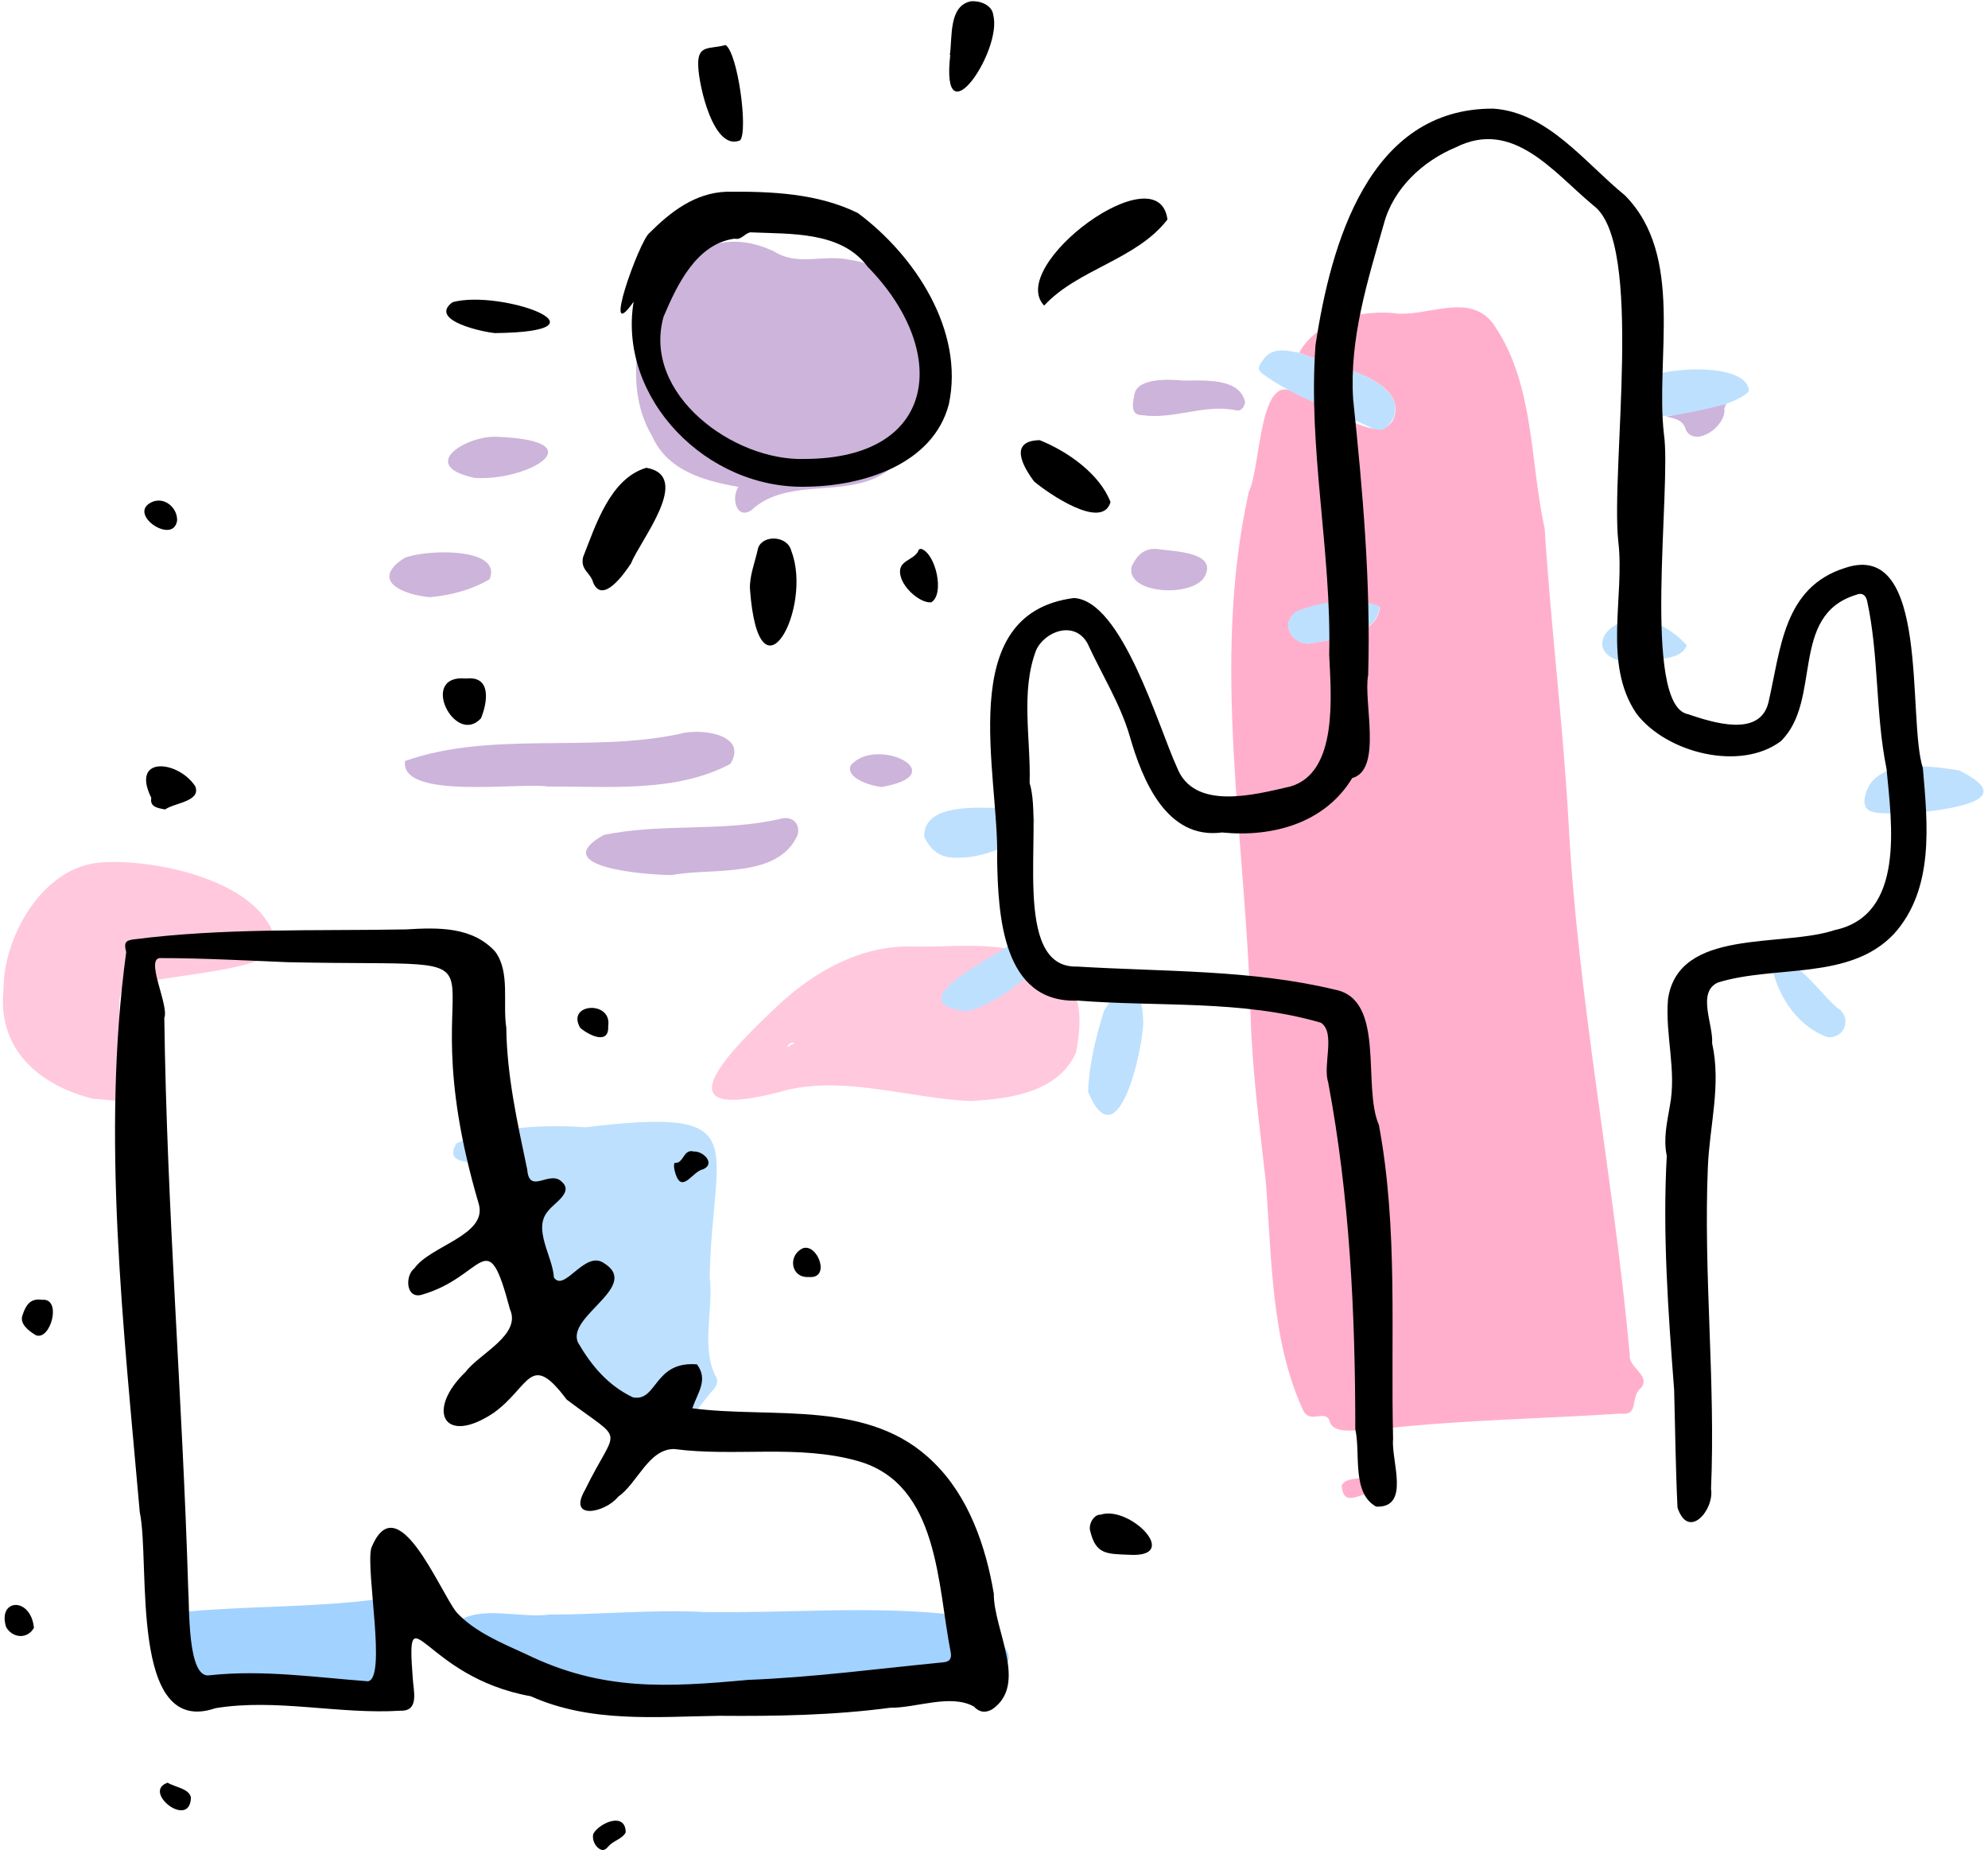
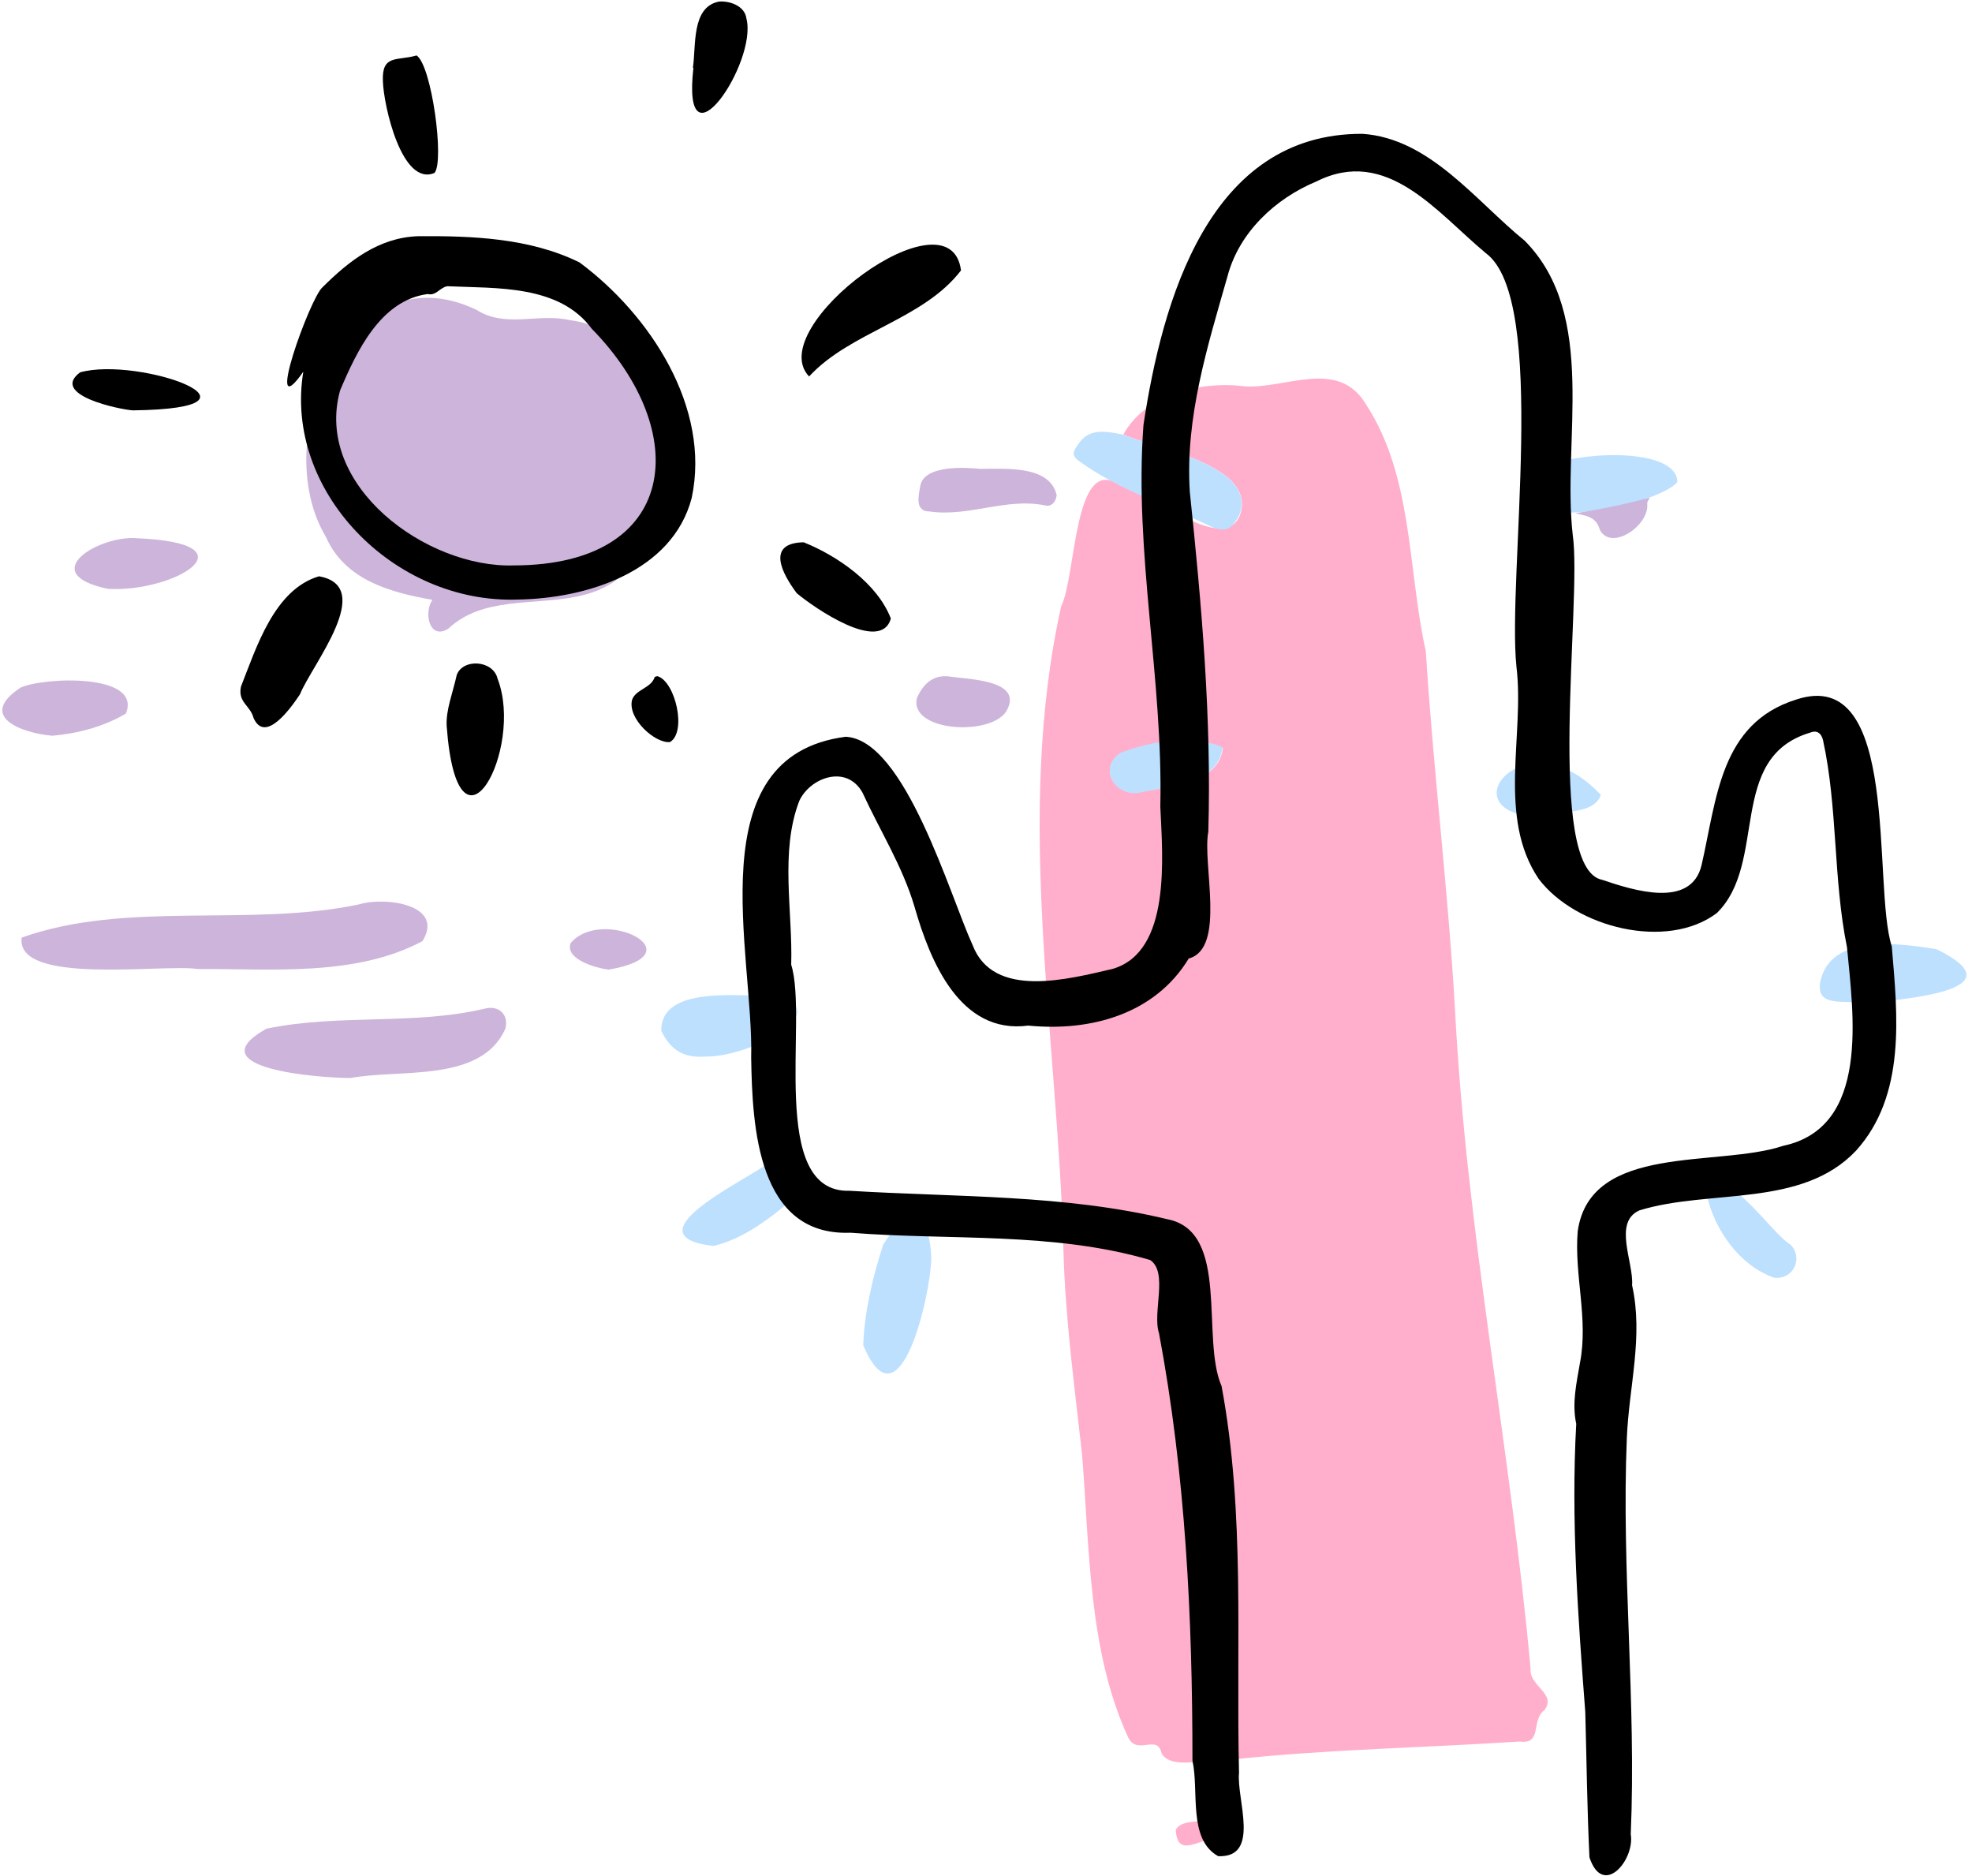
- <svg xmlns="http://www.w3.org/2000/svg" width="431" height="401" viewBox="0 0 431 401" fill="none">
-   <path fill-rule="evenodd" clip-rule="evenodd" d="M126.876 244.351C164.006 239.861 154.444 247.459 153.868 276.726C154.73 283.777 151.974 291.645 155.059 298.17C155.723 298.933 155.566 300.152 154.81 301.058C151.129 304.934 147.107 313.057 140.889 311.38C139.13 310.745 140.169 307.939 138.18 307.723C135.176 307.874 131.475 309.268 129.605 305.94C127.649 302.734 122.37 302.392 123.215 297.685C124.435 290.824 116.439 289.513 115.229 283.961C114.215 280.624 110.007 279.338 111.227 275.339C111.333 274.165 111.189 273.365 110.238 272.649C107.015 270.9 109.514 267.319 107.654 265.18C102.26 261.106 107.769 256.518 109.905 252.789C107.269 251.017 95.22 254.027 98.966 247.814C107.297 244.118 118.556 243.742 126.876 244.351" fill="#BDE0FE" />
-   <path fill-rule="evenodd" clip-rule="evenodd" d="M171.582 227.123C172.891 225.749 171.433 225.535 170.669 226.826C170.924 226.909 171.179 226.993 171.582 227.123M210.454 238.667C197.435 238.095 183.894 233.348 171.05 236.153C143.885 243.731 155.251 230.594 167.521 219.026C175.347 211.368 185.543 205.186 196.903 205.139C207.522 205.519 219.298 203.083 228.467 209.718C234.922 213.999 234.554 221.579 233.257 228.215C229.251 237.011 218.397 238.185 210.454 238.667" fill="#FFC8DD" />
-   <path fill-rule="evenodd" clip-rule="evenodd" d="M0.76 214.48C0.683 203.235 9.181 187.741 22.013 186.93C34.161 186.114 57.741 191.178 59.906 204.773C59.551 210.636 34.542 211.217 28.584 213.709C23.184 213.82 27.564 225.088 26.878 228.872C27.012 232.082 33.243 230.859 32.494 235.129C31.262 240.266 24.122 238.257 20.227 238.186C8.91 235.378 -0.626 227.777 0.76 214.48" fill="#FFC8DD" />
-   <path fill-rule="evenodd" clip-rule="evenodd" d="M152.598 349.417C170.044 349.726 187.641 348.076 205.002 349.83C208.095 349.611 206.637 353.787 209.286 354.063C219.068 353.556 221.959 362.402 214.416 361.614C208.052 359.662 211.241 364.972 205.372 364.701C186.404 365.075 167.436 367.079 148.468 366.957C134.095 365.72 120.029 361.69 106.181 357.857C103.021 357.25 102.722 353.859 99.705 353.128C99.296 352.93 98.927 352.1 99.01 351.64C104.208 347.851 112.796 350.856 119.133 349.965C130.163 349.995 141.911 348.823 152.598 349.417" fill="#A2D2FF" />
-   <path fill-rule="evenodd" clip-rule="evenodd" d="M80.497 346.821C86.518 346.085 84.079 350.829 85.587 354.643C90.995 361.414 74.831 375.572 69.259 367.574C62.502 362.47 52.322 366.61 44.534 367.654C38.749 368.113 35.77 358.344 40.525 355.245C43.085 354.065 37.205 350.12 40.907 349.298C54.064 348.114 67.35 348.418 80.497 346.821" fill="#A2D2FF" />
-   <path fill-rule="evenodd" clip-rule="evenodd" d="M171.763 227.446C171.345 227.319 171.079 227.239 170.813 227.158C171.61 225.904 173.124 226.115 171.763 227.446" fill="#FFC8DD" />
-   <path fill-rule="evenodd" clip-rule="evenodd" d="M62.288 208.561C55.207 208.272 43.248 207.653 35.014 207.674C31.118 207.226 36.73 217.948 35.624 220.612C36.154 261.922 39.568 303.122 40.803 344.36C41.102 348.088 40.552 364.154 45.512 363.125C56.992 361.887 68.367 363.582 79.779 364.43C83.866 363.787 79.285 340.556 80.477 335.613C86.038 321.626 95.215 344.675 98.924 349.418C102.761 353.671 108.832 356.168 114.123 358.588C130.552 366.586 144.571 365.736 162.233 364.125C176.409 363.573 190.456 361.688 204.553 360.317C205.893 360.186 206.34 359.531 206.122 358.186C203.218 343.606 203.616 321.789 186.13 316.729C173.021 312.996 159.433 315.837 146.119 314.084C140.547 314.122 138.221 321.514 133.99 324.456C131.234 327.905 122.918 329.666 126.863 322.894C133.838 308.636 135.794 313.134 122.85 303.364C114.877 292.7 114.919 300.599 107.021 306.252C96.184 313.499 92.234 305.71 100.959 297.355C103.919 293.391 113.076 289.379 110.561 283.798C105.484 264.653 105.228 276.791 91.28 280.693C87.954 281.46 87.79 276.46 89.859 274.899C93.327 270 105.649 267.755 103.817 261.036C86.474 202.283 119.296 209.813 62.288 208.561M151.105 295.737C153.637 299.132 151.189 301.94 150.105 305.263C167.591 307.554 188.563 303.129 202.495 317.064C210.045 324.453 213.734 335.22 215.459 345.437C215.38 353.217 222.992 365.054 215.12 370.501C213.866 371.205 212.526 371.374 211.132 369.893C206.024 367.105 198.714 370.223 192.99 370.172C180.703 371.8 168.36 372.019 155.992 371.913C142.12 372.116 128.066 373.495 115.058 367.671C91.668 363.491 87.962 344.183 89.486 363.743C89.606 366.377 91.007 370.948 86.843 370.807C73.489 371.655 59.932 368.098 46.734 370.257C27.847 376.742 32.652 338.716 30.3 327.783C26.797 287.699 21.952 246.194 27.362 206.38C26.841 204.421 27.152 203.851 28.885 203.634C48.493 201.099 68.319 201.819 88.039 201.455C94.933 201.039 102.396 200.808 107.365 206.277C110.651 210.716 108.942 217.467 109.763 222.744C109.889 233.181 112.17 243.346 114.305 253.516C114.756 259.122 119.246 253.416 121.865 256.227C124.338 258.498 120.084 260.769 118.808 262.515C115.434 266.393 119.841 272.344 120.088 276.898C122.284 280.194 126.645 271.203 130.718 273.657C139.357 278.729 122.583 285.276 125.333 291.046C128.223 296.028 131.837 300.327 137.213 302.886C142.53 303.925 141.71 294.951 151.105 295.737" fill="black" />
-   <path fill-rule="evenodd" clip-rule="evenodd" d="M244.732 337.006C239.891 336.821 237.574 336.916 236.37 331.892C235.905 330.432 237.135 328.235 238.62 328.315C244.904 326.234 256.366 337.738 244.732 337.006" fill="black" />
-   <path fill-rule="evenodd" clip-rule="evenodd" d="M101.035 147.077C106.653 146.43 105.67 152.33 104.276 155.704C98.604 161.846 90.695 146.052 101.035 147.077" fill="black" />
-   <path fill-rule="evenodd" clip-rule="evenodd" d="M35.801 175.455C34.153 175.148 32.448 174.916 32.804 172.961C28.247 163.696 38.668 164.821 42.32 170.422C43.669 173.732 37.774 174.026 35.801 175.455" fill="black" />
-   <path fill-rule="evenodd" clip-rule="evenodd" d="M9.119 281.743C13.563 281.303 10.923 290.854 7.703 289.382C6.254 288.476 4.099 286.929 4.922 284.966C5.568 283.029 6.503 281.334 9.119 281.743" fill="black" />
-   <path fill-rule="evenodd" clip-rule="evenodd" d="M131.854 222.459C132.072 226.642 127.529 224.323 125.785 222.782C122.652 217.435 132.775 216.759 131.854 222.459" fill="black" />
-   <path fill-rule="evenodd" clip-rule="evenodd" d="M7.359 352.84C5.937 355.37 2.723 355.092 1.333 352.703C-0.623 346.514 6.655 346.006 7.359 352.84" fill="black" />
-   <path fill-rule="evenodd" clip-rule="evenodd" d="M150.387 249.597C152.493 249.476 155.189 252.239 152.442 253.446C150.174 253.846 147.913 258.795 146.482 254.516C146.267 253.831 145.94 252.663 146.263 252.046C148.247 252.327 148.118 248.951 150.387 249.597" fill="black" />
-   <path fill-rule="evenodd" clip-rule="evenodd" d="M38.403 112.775C37.7 118.016 28.459 112.063 32.174 109.269C35.015 107.177 38.451 109.704 38.403 112.775" fill="black" />
-   <path fill-rule="evenodd" clip-rule="evenodd" d="M135.654 397.157C135.163 398.357 133.274 398.961 132.31 399.81C131.648 400.374 131.214 401.375 130.142 400.855C128.993 400.295 128.275 398.648 128.645 397.465C129.992 395.094 135.597 392.666 135.654 397.157" fill="black" />
-   <path fill-rule="evenodd" clip-rule="evenodd" d="M175.351 276.8C171.424 277.073 170.719 272.07 174.096 270.557C177.289 269.518 180.182 277.256 175.351 276.8" fill="black" />
-   <path fill-rule="evenodd" clip-rule="evenodd" d="M41.396 389.623C41.193 396.654 30.659 388.333 36.346 386.413C37.918 387.401 40.996 387.649 41.396 389.623" fill="black" />
-   <path fill-rule="evenodd" clip-rule="evenodd" d="M284.129 139.479C289.204 138.33 298.518 138.101 299.167 131.589C293.903 129.246 286.685 130.511 281.249 132.516C277.282 134.949 279.992 139.861 284.129 139.479M281.662 76.459C285.568 69.307 295.441 66.966 303.093 67.98C310.349 68.414 319.556 62.939 324.436 71.255C332.666 83.938 331.696 100.207 334.891 114.591C336.212 135.602 338.814 156.469 340.022 177.504C342.007 216.503 349.805 254.824 353.331 293.661C353.021 296.566 358.002 298.048 355.75 300.888C353.329 302.693 355.48 306.944 351.406 306.406C334.634 307.509 317.824 307.761 301.103 309.543C297.644 309.05 290.147 311.711 288.392 308.481C287.649 304.98 284.078 308.953 282.512 305.673C275.518 290.53 275.731 272.465 274.412 255.99C273.072 243.92 271.435 231.9 271.117 219.738C270.133 182.19 262.475 143.738 270.733 106.645C273.416 101.247 272.916 79.642 281.056 85.381C286.215 86.424 299.218 97.656 302.137 90.747C305.413 81.851 287.543 79.04 281.662 76.459" fill="#FFAFCC" />
-   <path fill-rule="evenodd" clip-rule="evenodd" d="M200.737 80.122C198.562 117.044 174.916 99.27 162.881 110.614C159.551 112.705 158.515 107.781 160.094 105.537C152.632 104.225 144.652 102.032 141.338 94.437C130.993 77.246 145.181 43.636 167.856 54.522C173.046 57.796 178.667 55.025 184.316 56.335C196.003 57.79 200.599 69.879 200.737 80.122" fill="#CDB4DB" />
-   <path fill-rule="evenodd" clip-rule="evenodd" d="M118.789 170.491C112.821 169.54 86.689 173.461 87.812 164.961C106.35 158.381 127.847 163.201 147.232 159.108C151.664 157.734 162.329 159.092 158.343 165.58C146.515 171.901 131.624 170.405 118.789 170.491" fill="#CDB4DB" />
-   <path fill-rule="evenodd" clip-rule="evenodd" d="M145.72 189.668C140.43 189.674 118.262 188.056 130.879 180.994C143.454 178.35 156.711 180.407 169.209 177.486C171.715 176.782 173.572 178.464 172.93 180.968C168.706 190.596 154.244 188.026 145.72 189.668" fill="#CDB4DB" />
-   <path fill-rule="evenodd" clip-rule="evenodd" d="M281.592 76.46C287.438 78.938 305.39 81.925 302.069 90.622C300.812 93.07 299.681 93.744 297.169 92.677C289.362 88.889 280.766 86.189 273.76 81.041C272.577 80.1 272.746 79.523 273.679 78.233C275.627 75.203 278.588 75.882 281.592 76.46" fill="#BDE0FE" />
-   <path fill-rule="evenodd" clip-rule="evenodd" d="M247.865 221.525C247.792 227.468 242.356 252.054 235.896 236.679C236.112 230.724 237.571 224.677 239.398 219.003C244.177 211.355 247.749 213.812 247.865 221.525" fill="#BDE0FE" />
-   <path fill-rule="evenodd" clip-rule="evenodd" d="M412.396 176.577C409.063 175.749 403.488 177.541 404.292 172.802C406.001 164.168 418.277 165.968 424.745 166.991C439.993 174.492 417.9 175.776 412.396 176.577" fill="#BDE0FE" />
-   <path fill-rule="evenodd" clip-rule="evenodd" d="M215.027 175.104C235.186 175.14 217.605 186.014 208.047 185.898C204.296 186.155 202.012 184.759 200.364 181.381C200.217 174.72 209.947 175.036 215.027 175.104" fill="#BDE0FE" />
-   <path fill-rule="evenodd" clip-rule="evenodd" d="M352.427 84.806C354.11 79.599 379.106 77.479 379.153 84.819C375.742 88.924 349.66 94.479 352.427 84.806" fill="#BDE0FE" />
-   <path fill-rule="evenodd" clip-rule="evenodd" d="M209.522 219.217C194.782 217.467 214.328 208.066 218.516 205.111C223.784 201.786 229.455 205.736 223.863 210.637C219.739 214.198 214.853 217.999 209.522 219.217" fill="#BDE0FE" />
-   <path fill-rule="evenodd" clip-rule="evenodd" d="M93.219 129.448C87.829 128.984 79.92 126.076 87.608 120.987C91.664 119.12 109.074 118.397 106.15 125.544C102.347 127.824 97.75 129.04 93.219 129.448" fill="#CDB4DB" />
-   <path fill-rule="evenodd" clip-rule="evenodd" d="M256.493 82.49C260.886 82.506 268.721 81.8 269.934 87.117C269.805 88.277 269.004 89.229 267.925 88.926C261.009 87.517 254.489 90.998 247.549 89.986C244.95 89.986 245.625 87.249 245.938 85.482C246.596 81.713 254.149 82.252 256.493 82.49" fill="#CDB4DB" />
-   <path fill-rule="evenodd" clip-rule="evenodd" d="M108.102 94.697C129.259 95.593 114.513 104.304 102.975 103.598C90.128 100.907 101.504 94.119 108.102 94.697" fill="#CDB4DB" />
-   <path fill-rule="evenodd" clip-rule="evenodd" d="M353.684 143.662C338.996 142.323 352.79 125.991 365.688 139.86C364.302 143.755 357.391 142.475 353.684 143.662" fill="#BDE0FE" />
-   <path fill-rule="evenodd" clip-rule="evenodd" d="M384.39 210.532C386.621 203.072 395.751 217.173 399.001 218.924C401.443 221.343 399.511 225.246 396.155 224.791C390.167 222.689 385.836 216.578 384.39 210.532" fill="#BDE0FE" />
-   <path fill-rule="evenodd" clip-rule="evenodd" d="M251.395 119.074C254.9 119.536 263.851 119.763 261.232 124.859C258.836 129.632 243.919 128.83 245.343 122.8C246.633 119.941 248.553 118.58 251.395 119.074" fill="#CDB4DB" />
-   <path fill-rule="evenodd" clip-rule="evenodd" d="M191.142 170.592C188.726 170.345 183.273 168.656 184.441 165.887C190.045 159.389 206.992 167.834 191.142 170.592" fill="#CDB4DB" />
-   <path fill-rule="evenodd" clip-rule="evenodd" d="M361.199 90.285C365.535 89.645 370.005 88.702 374.29 87.556C374.136 87.908 373.84 88.265 373.851 88.612C374.267 92.418 367.593 97.027 365.532 93.264C364.854 90.786 362.96 90.785 361.199 90.285" fill="#CDB4DB" />
-   <path fill-rule="evenodd" clip-rule="evenodd" d="M290.88 321.947C291.82 320.276 294.41 320.653 296.081 320.208C297.796 320.939 297.59 323.704 295.563 323.994C292.849 324.95 291.108 325.451 290.88 321.947" fill="#FFAFCC" />
-   <path fill-rule="evenodd" clip-rule="evenodd" d="M352.618 88.304C354.107 88.925 355.596 89.547 357.085 90.168C355.642 90.183 352.296 90.298 352.618 88.304" fill="#CDB4DB" />
-   <path fill-rule="evenodd" clip-rule="evenodd" d="M352.59 84.938C352.468 85.438 352.347 85.939 352.228 86.434C352.35 85.931 352.47 85.434 352.59 84.938" fill="#CDB4DB" />
-   <path fill-rule="evenodd" clip-rule="evenodd" d="M376.161 87.182C376.535 87.057 376.91 86.932 377.283 86.808C376.907 86.933 376.534 87.057 376.161 87.182" fill="#CDB4DB" />
-   <path fill-rule="evenodd" clip-rule="evenodd" d="M284.095 139.525C279.971 139.913 277.254 134.91 281.22 132.431C286.645 130.386 293.857 129.099 299.109 131.484C298.46 138.124 289.166 138.35 284.095 139.525" fill="#BDE0FE" />
-   <path fill-rule="evenodd" clip-rule="evenodd" d="M360.747 94.152C362.418 105.597 355.839 152.861 365.941 154.802C371.323 156.612 381.553 159.944 383.408 152.227C386.098 140.569 386.653 127.293 400.038 123.091C418.585 116.9 413.422 155.823 416.881 166.495C417.915 178.645 419.415 192.673 410.595 202.452C401.011 212.584 384.929 209.139 372.489 212.952C367.785 215.025 371.493 222.089 371.187 226.126C373.206 235.176 370.628 243.972 370.262 253.047C369.299 276.295 371.949 299.492 370.953 322.723C371.708 327.251 366.058 333.953 363.685 326.789C363.273 318.281 363.186 309.746 362.952 301.227C361.687 284.677 360.417 267.381 361.36 250.514C360.575 246.873 361.423 243.284 362.02 239.761C363.527 231.99 360.975 224.344 361.621 216.608C363.851 201.056 386.312 205.441 397.757 201.603C413.107 198.358 410.111 178.45 409.002 166.65C406.555 154.603 407.394 142.139 404.775 130.176C404.439 128.871 403.577 128.426 402.442 128.924C387.833 133.34 395.135 151.8 386.096 160.65C377.329 167.255 361.266 163.231 354.759 154.642C347.42 143.782 352.297 129.327 350.842 117.333C349.18 101.347 356.497 52.703 345.463 44.55C336.804 37.353 328.055 25.693 315.636 31.927C308.397 34.928 302.028 40.903 300.004 48.58C296.47 60.97 292.528 73.441 293.361 86.51C295.448 106.487 297.198 126.22 296.619 146.346C295.523 151.979 299.795 166.857 293.172 168.644C287.242 178.428 275.921 181.534 264.934 180.444C252.881 182.047 247.641 169.024 244.924 159.547C242.837 152.454 238.849 146.172 235.779 139.476C232.963 134.392 226.478 136.826 224.621 140.967C221.216 149.918 223.507 160.289 223.223 169.735C226.272 179.358 219.003 209.989 233.536 209.508C252.191 210.649 271.261 210.129 289.47 214.525C300.525 216.721 295.265 235.426 298.953 243.876C303.141 266.338 301.472 289.192 302.023 311.913C301.55 316.531 305.893 326.901 298.35 326.574C292.988 323.602 295.021 315.04 293.829 309.792C293.829 284.532 292.616 259.435 287.943 234.562C286.736 230.928 289.613 223.835 286.38 221.686C269.303 216.678 251.256 218.276 233.659 216.887C217.277 217.53 216.376 198.238 216.178 186.084C216.672 167.838 206.554 133.05 232.8 129.627C243.247 130.112 251.152 157.589 255.133 166.256C258.782 175.846 271.989 172.264 279.756 170.476C290.146 167.464 288.563 150.747 288.173 141.912C288.68 119.414 283.535 97.258 285.208 74.773C288.511 52.915 296.73 23.422 323.746 23.547C335.591 24.343 343.653 35.34 352.296 42.355C365.288 55.51 358.825 77.548 360.747 94.152" fill="black" />
-   <path fill-rule="evenodd" clip-rule="evenodd" d="M174.446 99.48C203.462 99.429 205.943 76.028 188.125 57.837C182.391 50.068 171.395 50.756 162.678 50.359C161.318 50.651 160.744 52.084 159.248 51.733C150.965 52.849 146.775 61.78 143.845 68.689C139.195 85.453 159.072 100.005 174.446 99.48M137.37 65.404C130.219 75.59 138.572 52.315 140.763 50.531C145.346 45.962 150.599 41.801 157.552 41.558C167.134 41.479 177.249 41.879 185.969 46.168C198.347 55.342 209.115 71.675 205.71 87.628C202.298 100.62 187.262 105.289 175.139 105.488C153.247 106.271 133.917 86.338 137.37 65.404" fill="black" />
-   <path fill-rule="evenodd" clip-rule="evenodd" d="M253.102 47.578C246.41 56.295 233.683 58.316 226.371 66.236C218.108 57.587 251.211 32.972 253.102 47.578" fill="black" />
-   <path fill-rule="evenodd" clip-rule="evenodd" d="M126.409 120.779C129.133 113.862 132.286 103.707 140.128 101.396C150.246 103.183 138.843 117.02 136.784 122.157C135.326 124.353 130.681 131.004 128.613 126.315C128.042 124.095 125.792 123.567 126.409 120.779" fill="black" />
-   <path fill-rule="evenodd" clip-rule="evenodd" d="M162.602 127.785C162.422 124.954 163.683 121.907 164.367 118.763C165.442 115.808 170.786 116.115 171.56 119.427C176.32 131.758 164.54 153.793 162.602 127.785" fill="black" />
-   <path fill-rule="evenodd" clip-rule="evenodd" d="M240.759 108.836C238.96 115.054 227.177 106.878 224.194 104.363C221.578 100.864 218.774 95.53 225.416 95.411C231.417 97.822 238.409 102.687 240.759 108.836" fill="black" />
-   <path fill-rule="evenodd" clip-rule="evenodd" d="M151.376 14.286C151.157 9.512 153.901 10.752 157.299 9.756C159.952 11.457 162.232 28.302 160.464 30.421C154.704 32.878 151.495 18.546 151.376 14.286" fill="black" />
-   <path fill-rule="evenodd" clip-rule="evenodd" d="M205.924 11.915C206.512 8.159 205.612 1.26 210.48 0.284C212.322 0.104 215.048 1.003 215.334 3.224C217.392 10.978 203.868 30.83 206.017 11.923C205.986 11.92 205.955 11.918 205.924 11.915" fill="black" />
-   <path fill-rule="evenodd" clip-rule="evenodd" d="M107.365 72.2C105.021 72.047 92.721 69.483 98.103 65.507C108.455 62.637 134.232 71.874 107.365 72.2" fill="black" />
-   <path fill-rule="evenodd" clip-rule="evenodd" d="M195.211 123.183C195.771 121.302 198.573 121.097 199.188 119.156C199.208 119.058 199.664 118.918 199.79 118.999C202.874 120.08 204.86 128.806 201.898 130.557C199.291 130.846 194.423 126.462 195.211 123.183" fill="black" />
+ <svg xmlns="http://www.w3.org/2000/svg" width="347" height="330" viewBox="0 0 347 330" fill="none">
+   <path fill-rule="evenodd" clip-rule="evenodd" d="M200.129 139.479C205.204 138.33 214.518 138.101 215.167 131.589C209.903 129.247 202.685 130.511 197.249 132.516C193.282 134.949 195.992 139.861 200.129 139.479ZM197.662 76.459C201.568 69.308 211.441 66.966 219.093 67.98C226.349 68.414 235.556 62.939 240.436 71.255C248.666 83.939 247.696 100.208 250.891 114.592C252.212 135.602 254.814 156.47 256.022 177.504C258.007 216.503 265.805 254.824 269.331 293.662C269.021 296.567 274.002 298.048 271.75 300.888C269.329 302.693 271.48 306.945 267.406 306.406C250.634 307.509 233.824 307.761 217.103 309.543C213.644 309.05 206.147 311.711 204.392 308.481C203.649 304.98 200.078 308.953 198.512 305.674C191.518 290.53 191.731 272.466 190.412 255.991C189.072 243.921 187.435 231.9 187.117 219.738C186.133 182.19 178.475 143.738 186.733 106.646C189.416 101.248 188.916 79.642 197.056 85.381C202.215 86.424 215.218 97.656 218.137 90.748C221.413 81.852 203.543 79.04 197.662 76.459Z" fill="#FFAFCC" />
+   <path fill-rule="evenodd" clip-rule="evenodd" d="M116.737 80.122C114.562 117.045 90.916 99.27 78.88 110.614C75.551 112.706 74.515 107.781 76.094 105.537C68.632 104.226 60.652 102.032 57.338 94.438C46.993 77.247 61.181 43.636 83.856 54.522C89.046 57.797 94.667 55.025 100.316 56.336C112.003 57.79 116.599 69.88 116.737 80.122Z" fill="#CDB4DB" />
+   <path fill-rule="evenodd" clip-rule="evenodd" d="M34.789 170.491C28.82 169.54 2.689 173.461 3.812 164.961C22.35 158.381 43.847 163.201 63.232 159.109C67.664 157.735 78.329 159.093 74.343 165.58C62.515 171.901 47.624 170.405 34.789 170.491Z" fill="#CDB4DB" />
+   <path fill-rule="evenodd" clip-rule="evenodd" d="M61.72 189.668C56.43 189.675 34.262 188.056 46.879 180.994C59.454 178.351 72.711 180.407 85.209 177.486C87.716 176.782 89.572 178.465 88.93 180.969C84.706 190.596 70.244 188.027 61.72 189.668Z" fill="#CDB4DB" />
+   <path fill-rule="evenodd" clip-rule="evenodd" d="M197.592 76.46C203.438 78.938 221.39 81.925 218.069 90.623C216.812 93.07 215.681 93.744 213.169 92.677C205.362 88.889 196.766 86.19 189.76 81.041C188.578 80.1 188.746 79.523 189.679 78.234C191.627 75.204 194.588 75.882 197.592 76.46Z" fill="#BDE0FE" />
+   <path fill-rule="evenodd" clip-rule="evenodd" d="M163.865 221.525C163.792 227.469 158.356 252.055 151.896 236.679C152.112 230.725 153.571 224.677 155.398 219.003C160.177 211.355 163.749 213.812 163.865 221.525Z" fill="#BDE0FE" />
+   <path fill-rule="evenodd" clip-rule="evenodd" d="M328.396 176.577C325.063 175.75 319.488 177.541 320.292 172.802C322.001 164.169 334.277 165.969 340.745 166.992C355.993 174.493 333.9 175.776 328.396 176.577Z" fill="#BDE0FE" />
+   <path fill-rule="evenodd" clip-rule="evenodd" d="M131.027 175.104C151.186 175.14 133.605 186.015 124.047 185.898C120.296 186.156 118.012 184.76 116.364 181.382C116.217 174.72 125.947 175.037 131.027 175.104Z" fill="#BDE0FE" />
+   <path fill-rule="evenodd" clip-rule="evenodd" d="M268.427 84.807C270.11 79.599 295.106 77.48 295.153 84.819C291.742 88.924 265.66 94.479 268.427 84.807Z" fill="#BDE0FE" />
+   <path fill-rule="evenodd" clip-rule="evenodd" d="M125.522 219.217C110.782 217.467 130.328 208.066 134.516 205.111C139.784 201.786 145.455 205.736 139.863 210.637C135.739 214.199 130.853 218 125.522 219.217Z" fill="#BDE0FE" />
+   <path fill-rule="evenodd" clip-rule="evenodd" d="M9.22 129.448C3.829 128.984 -4.08 126.076 3.608 120.987C7.664 119.12 25.074 118.397 22.15 125.544C18.347 127.824 13.75 129.04 9.22 129.448Z" fill="#CDB4DB" />
+   <path fill-rule="evenodd" clip-rule="evenodd" d="M172.493 82.49C176.886 82.506 184.721 81.8 185.934 87.117C185.805 88.277 185.004 89.229 183.925 88.926C177.009 87.517 170.489 90.999 163.549 89.987C160.95 89.986 161.625 87.249 161.938 85.482C162.596 81.714 170.149 82.252 172.493 82.49Z" fill="#CDB4DB" />
+   <path fill-rule="evenodd" clip-rule="evenodd" d="M24.102 94.697C45.259 95.593 30.513 104.305 18.975 103.599C6.128 100.908 17.504 94.12 24.102 94.697Z" fill="#CDB4DB" />
+   <path fill-rule="evenodd" clip-rule="evenodd" d="M269.684 143.662C254.996 142.323 268.791 125.992 281.688 139.86C280.302 143.755 273.391 142.475 269.684 143.662Z" fill="#BDE0FE" />
+   <path fill-rule="evenodd" clip-rule="evenodd" d="M300.389 210.532C302.621 203.072 311.751 217.173 315.001 218.924C317.443 221.344 315.511 225.246 312.155 224.792C306.167 222.69 301.836 216.578 300.389 210.532Z" fill="#BDE0FE" />
+   <path fill-rule="evenodd" clip-rule="evenodd" d="M167.395 119.075C170.9 119.537 179.851 119.763 177.232 124.86C174.836 129.633 159.919 128.83 161.343 122.8C162.633 119.941 164.553 118.581 167.395 119.075Z" fill="#CDB4DB" />
+   <path fill-rule="evenodd" clip-rule="evenodd" d="M107.142 170.592C104.726 170.346 99.273 168.657 100.441 165.888C106.045 159.389 122.992 167.834 107.142 170.592Z" fill="#CDB4DB" />
+   <path fill-rule="evenodd" clip-rule="evenodd" d="M277.199 90.285C281.535 89.646 286.005 88.702 290.29 87.556C290.136 87.909 289.84 88.265 289.851 88.612C290.267 92.418 283.593 97.027 281.532 93.264C280.854 90.786 278.96 90.785 277.199 90.285Z" fill="#CDB4DB" />
+   <path fill-rule="evenodd" clip-rule="evenodd" d="M206.88 321.947C207.82 320.277 210.41 320.654 212.081 320.208C213.796 320.939 213.59 323.704 211.563 323.994C208.849 324.951 207.108 325.452 206.88 321.947Z" fill="#FFAFCC" />
+   <path fill-rule="evenodd" clip-rule="evenodd" d="M268.618 88.304C270.107 88.925 271.596 89.547 273.085 90.168C271.642 90.183 268.296 90.298 268.618 88.304Z" fill="#CDB4DB" />
+   <path fill-rule="evenodd" clip-rule="evenodd" d="M268.59 84.938C268.468 85.438 268.347 85.939 268.228 86.434C268.35 85.931 268.47 85.434 268.59 84.938Z" fill="#CDB4DB" />
+   <path fill-rule="evenodd" clip-rule="evenodd" d="M292.161 87.182C292.535 87.057 292.91 86.932 293.283 86.808C292.907 86.933 292.534 87.057 292.161 87.182Z" fill="#CDB4DB" />
+   <path fill-rule="evenodd" clip-rule="evenodd" d="M200.095 139.526C195.971 139.914 193.254 134.911 197.22 132.431C202.645 130.386 209.857 129.1 215.109 131.484C214.46 138.125 205.166 138.351 200.095 139.526Z" fill="#BDE0FE" />
+   <path fill-rule="evenodd" clip-rule="evenodd" d="M276.748 94.152C278.418 105.597 271.839 152.861 281.941 154.802C287.324 156.612 297.553 159.944 299.409 152.227C302.098 140.569 302.653 127.293 316.038 123.091C334.585 116.9 329.422 155.823 332.881 166.495C333.915 178.645 335.415 192.673 326.595 202.452C317.011 212.585 300.929 209.14 288.489 212.952C283.785 215.025 287.493 222.089 287.187 226.126C289.206 235.177 286.628 243.972 286.262 253.047C285.299 276.296 287.949 299.492 286.953 322.723C287.708 327.251 282.059 333.953 279.685 326.789C279.273 318.281 279.186 309.746 278.952 301.227C277.687 284.677 276.417 267.381 277.36 250.514C276.575 246.873 277.424 243.284 278.02 239.762C279.527 231.99 276.975 224.344 277.621 216.608C279.851 201.056 302.313 205.441 313.757 201.603C329.107 198.358 326.112 178.45 325.002 166.65C322.555 154.603 323.394 142.139 320.775 130.177C320.439 128.871 319.577 128.426 318.442 128.925C303.833 133.341 311.135 151.8 302.096 160.65C293.329 167.255 277.266 163.231 270.759 154.642C263.42 143.782 268.297 129.327 266.842 117.333C265.18 101.347 272.497 52.703 261.463 44.55C252.804 37.353 244.055 25.693 231.636 31.927C224.397 34.928 218.028 40.903 216.004 48.58C212.47 60.97 208.529 73.441 209.361 86.51C211.448 106.487 213.198 126.22 212.619 146.346C211.523 151.979 215.795 166.857 209.172 168.644C203.242 178.428 191.921 181.534 180.934 180.444C168.881 182.048 163.641 169.024 160.924 159.547C158.837 152.454 154.849 146.172 151.779 139.477C148.963 134.392 142.478 136.826 140.621 140.967C137.216 149.919 139.507 160.29 139.223 169.735C142.272 179.358 135.003 209.989 149.536 209.509C168.191 210.649 187.262 210.129 205.47 214.525C216.525 216.721 211.265 235.426 214.953 243.876C219.141 266.338 217.472 289.192 218.023 311.913C217.551 316.531 221.893 326.901 214.35 326.575C208.989 323.602 211.021 315.04 209.829 309.793C209.829 284.532 208.616 259.435 203.943 234.562C202.736 230.929 205.613 223.835 202.38 221.687C185.303 216.678 167.256 218.277 149.659 216.887C133.277 217.53 132.376 198.239 132.179 186.085C132.672 167.838 122.554 133.051 148.801 129.628C159.248 130.113 167.152 157.589 171.133 166.256C174.782 175.846 187.989 172.264 195.757 170.477C206.146 167.464 204.563 150.747 204.173 141.912C204.68 119.414 199.535 97.258 201.208 74.774C204.511 52.916 212.73 23.422 239.746 23.547C251.591 24.343 259.653 35.34 268.296 42.355C281.289 55.51 274.826 77.549 276.748 94.152Z" fill="black" />
+   <path fill-rule="evenodd" clip-rule="evenodd" d="M90.446 99.48C119.462 99.429 121.943 76.028 104.125 57.837C98.391 50.068 87.395 50.756 78.678 50.359C77.318 50.651 76.744 52.084 75.248 51.733C66.965 52.849 62.775 61.78 59.845 68.689C55.195 85.453 75.072 100.004 90.446 99.48ZM53.37 65.404C46.219 75.59 54.572 52.315 56.763 50.531C61.346 45.962 66.599 41.801 73.552 41.558C83.134 41.479 93.249 41.879 101.969 46.168C114.347 55.342 125.115 71.675 121.71 87.628C118.298 100.62 103.262 105.289 91.139 105.487C69.248 106.271 49.917 86.338 53.37 65.404Z" fill="black" />
+   <path fill-rule="evenodd" clip-rule="evenodd" d="M169.102 47.578C162.41 56.295 149.683 58.316 142.371 66.236C134.108 57.587 167.211 32.972 169.102 47.578Z" fill="black" />
+   <path fill-rule="evenodd" clip-rule="evenodd" d="M42.409 120.779C45.133 113.862 48.286 103.707 56.128 101.395C66.246 103.183 54.843 117.02 52.784 122.157C51.326 124.353 46.681 131.004 44.613 126.315C44.042 124.095 41.792 123.566 42.409 120.779Z" fill="black" />
+   <path fill-rule="evenodd" clip-rule="evenodd" d="M78.602 127.785C78.422 124.954 79.683 121.907 80.367 118.763C81.442 115.808 86.786 116.115 87.56 119.427C92.32 131.758 80.54 153.793 78.602 127.785Z" fill="black" />
+   <path fill-rule="evenodd" clip-rule="evenodd" d="M156.759 108.836C154.96 115.054 143.177 106.878 140.194 104.363C137.578 100.864 134.774 95.53 141.417 95.411C147.417 97.822 154.409 102.687 156.759 108.836Z" fill="black" />
+   <path fill-rule="evenodd" clip-rule="evenodd" d="M67.376 14.286C67.157 9.512 69.901 10.752 73.299 9.756C75.952 11.457 78.232 28.302 76.464 30.421C70.704 32.878 67.495 18.547 67.376 14.286Z" fill="black" />
+   <path fill-rule="evenodd" clip-rule="evenodd" d="M121.924 11.915C122.512 8.159 121.612 1.26 126.48 0.284C128.322 0.104 131.048 1.003 131.334 3.224C133.392 10.978 119.869 30.83 122.017 11.923C121.986 11.92 121.955 11.918 121.924 11.915Z" fill="black" />
+   <path fill-rule="evenodd" clip-rule="evenodd" d="M23.365 72.2C21.021 72.047 8.721 69.483 14.104 65.508C24.455 62.637 50.232 71.874 23.365 72.2Z" fill="black" />
+   <path fill-rule="evenodd" clip-rule="evenodd" d="M111.211 123.183C111.771 121.302 114.573 121.097 115.188 119.156C115.208 119.058 115.664 118.918 115.791 119C118.874 120.08 120.86 128.807 117.898 130.557C115.291 130.847 110.423 126.462 111.211 123.183Z" fill="black" />
</svg>
